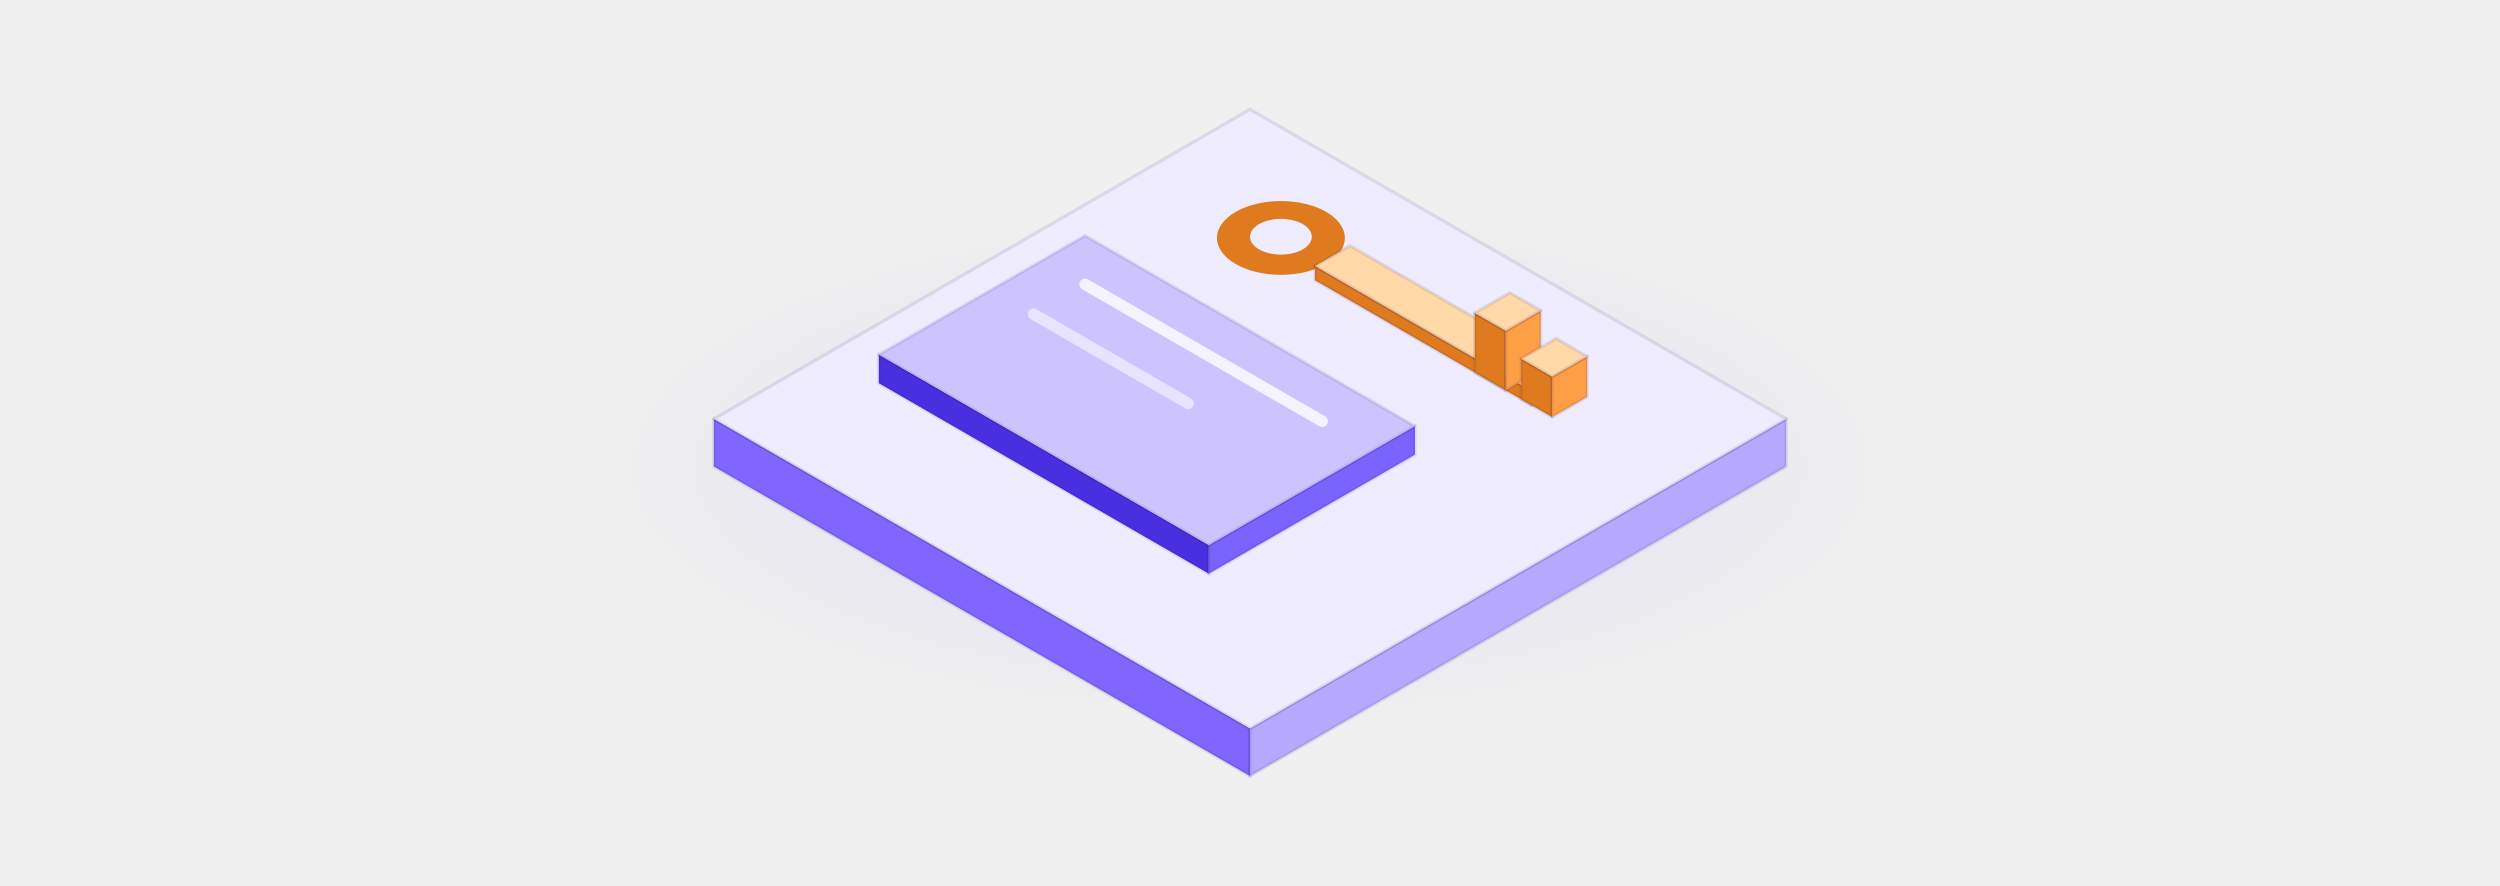
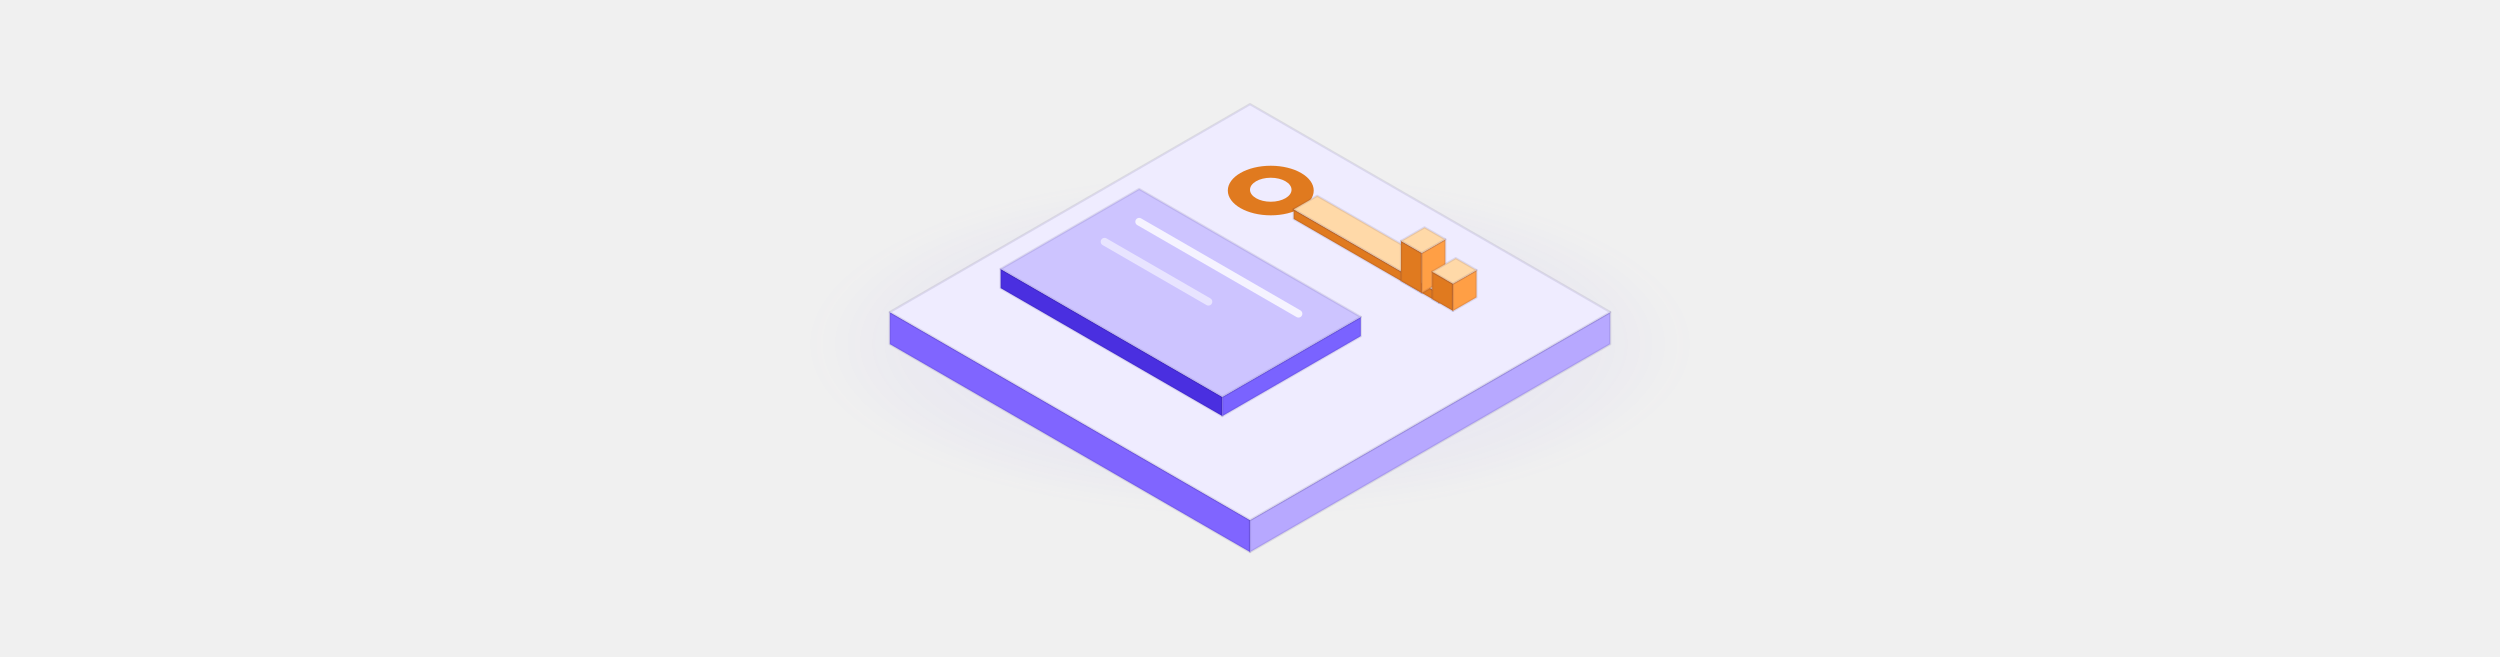
- <svg xmlns="http://www.w3.org/2000/svg" viewBox="0 0 480 170" width="480" height="170" role="img" aria-label="A key and the credential it opens">
+ <svg xmlns="http://www.w3.org/2000/svg" viewBox="0 0 480 126" width="480" height="126" role="img" aria-label="A key and the credential it opens">
  <defs>
    <radialGradient id="glow" cx="50%" cy="50%" r="50%">
      <stop offset="0%" stop-color="#533afd" stop-opacity="0.28" />
      <stop offset="100%" stop-color="#533afd" stop-opacity="0" />
    </radialGradient>
  </defs>
-   <g transform="translate(240.00,30.14) scale(0.8466)">
+   <g transform="translate(240.00,26.14) scale(0.5688)">
    <ellipse cx="0.00" cy="70.20" rx="150.00" ry="58.00" fill="url(#glow)" opacity="0.5" />
    <polygon points="-121.59,59.40 0.00,129.60 0.00,140.40 -121.59,70.20" fill="#8065ff" stroke="rgba(28,16,80,0.10)" stroke-width="0.75" stroke-linejoin="round" />
    <polygon points="121.59,59.40 0.00,129.60 0.00,140.40 121.59,70.20" fill="#b7a8ff" stroke="rgba(28,16,80,0.10)" stroke-width="0.75" stroke-linejoin="round" />
    <polygon points="0.00,-10.80 121.59,59.40 0.00,129.60 -121.59,59.40" fill="#efecff" stroke="rgba(28,16,80,0.10)" stroke-width="0.75" stroke-linejoin="round" />
    <polygon points="-84.18,44.82 -9.35,88.02 -9.35,94.50 -84.18,51.30" fill="#4a2fe0" stroke="rgba(28,16,80,0.10)" stroke-width="0.75" stroke-linejoin="round" />
    <polygon points="37.41,61.02 -9.35,88.02 -9.35,94.50 37.41,67.50" fill="#7a63ff" stroke="rgba(28,16,80,0.10)" stroke-width="0.75" stroke-linejoin="round" />
    <polygon points="-37.41,17.82 37.41,61.02 -9.35,88.02 -84.18,44.82" fill="#cdc4ff" stroke="rgba(28,16,80,0.10)" stroke-width="0.75" stroke-linejoin="round" />
    <path d="M-37.41,28.89 L16.37,59.94" stroke="#ffffff" stroke-width="2.6" stroke-linecap="round" fill="none" opacity="0.8" />
    <path d="M-49.10,35.64 L-14.03,55.89" stroke="#ffffff" stroke-width="2.6" stroke-linecap="round" fill="none" opacity="0.55" />
    <ellipse cx="7.01" cy="18.36" rx="14.50" ry="8.37" fill="#e07a1f" opacity="1.0" />
    <ellipse cx="7.01" cy="18.09" rx="7.01" ry="4.05" fill="#efecff" opacity="1.0" />
    <polygon points="14.73,24.71 63.83,53.06 63.83,56.30 14.73,27.95" fill="#e07a1f" stroke="rgba(28,16,80,0.10)" stroke-width="0.75" stroke-linejoin="round" />
    <polygon points="71.78,48.46 63.83,53.06 63.83,56.30 71.78,51.70" fill="#ff9f45" stroke="rgba(28,16,80,0.10)" stroke-width="0.75" stroke-linejoin="round" />
    <polygon points="22.68,20.12 71.78,48.46 63.83,53.06 14.73,24.71" fill="#ffd9a8" stroke="rgba(28,16,80,0.10)" stroke-width="0.75" stroke-linejoin="round" />
    <polygon points="50.97,35.37 57.99,39.42 57.99,52.92 50.97,48.87" fill="#e07a1f" stroke="rgba(28,16,80,0.10)" stroke-width="0.75" stroke-linejoin="round" />
    <polygon points="65.94,34.83 57.99,39.42 57.99,52.92 65.94,48.33" fill="#ff9f45" stroke="rgba(28,16,80,0.10)" stroke-width="0.75" stroke-linejoin="round" />
    <polygon points="58.92,30.78 65.94,34.83 57.99,39.42 50.97,35.37" fill="#ffd9a8" stroke="rgba(28,16,80,0.10)" stroke-width="0.75" stroke-linejoin="round" />
    <polygon points="61.50,45.77 68.51,49.81 68.51,59.00 61.50,54.95" fill="#e07a1f" stroke="rgba(28,16,80,0.10)" stroke-width="0.75" stroke-linejoin="round" />
    <polygon points="76.46,45.22 68.51,49.81 68.51,59.00 76.46,54.41" fill="#ff9f45" stroke="rgba(28,16,80,0.10)" stroke-width="0.75" stroke-linejoin="round" />
    <polygon points="69.45,41.17 76.46,45.22 68.51,49.81 61.50,45.77" fill="#ffd9a8" stroke="rgba(28,16,80,0.10)" stroke-width="0.75" stroke-linejoin="round" />
  </g>
</svg>
